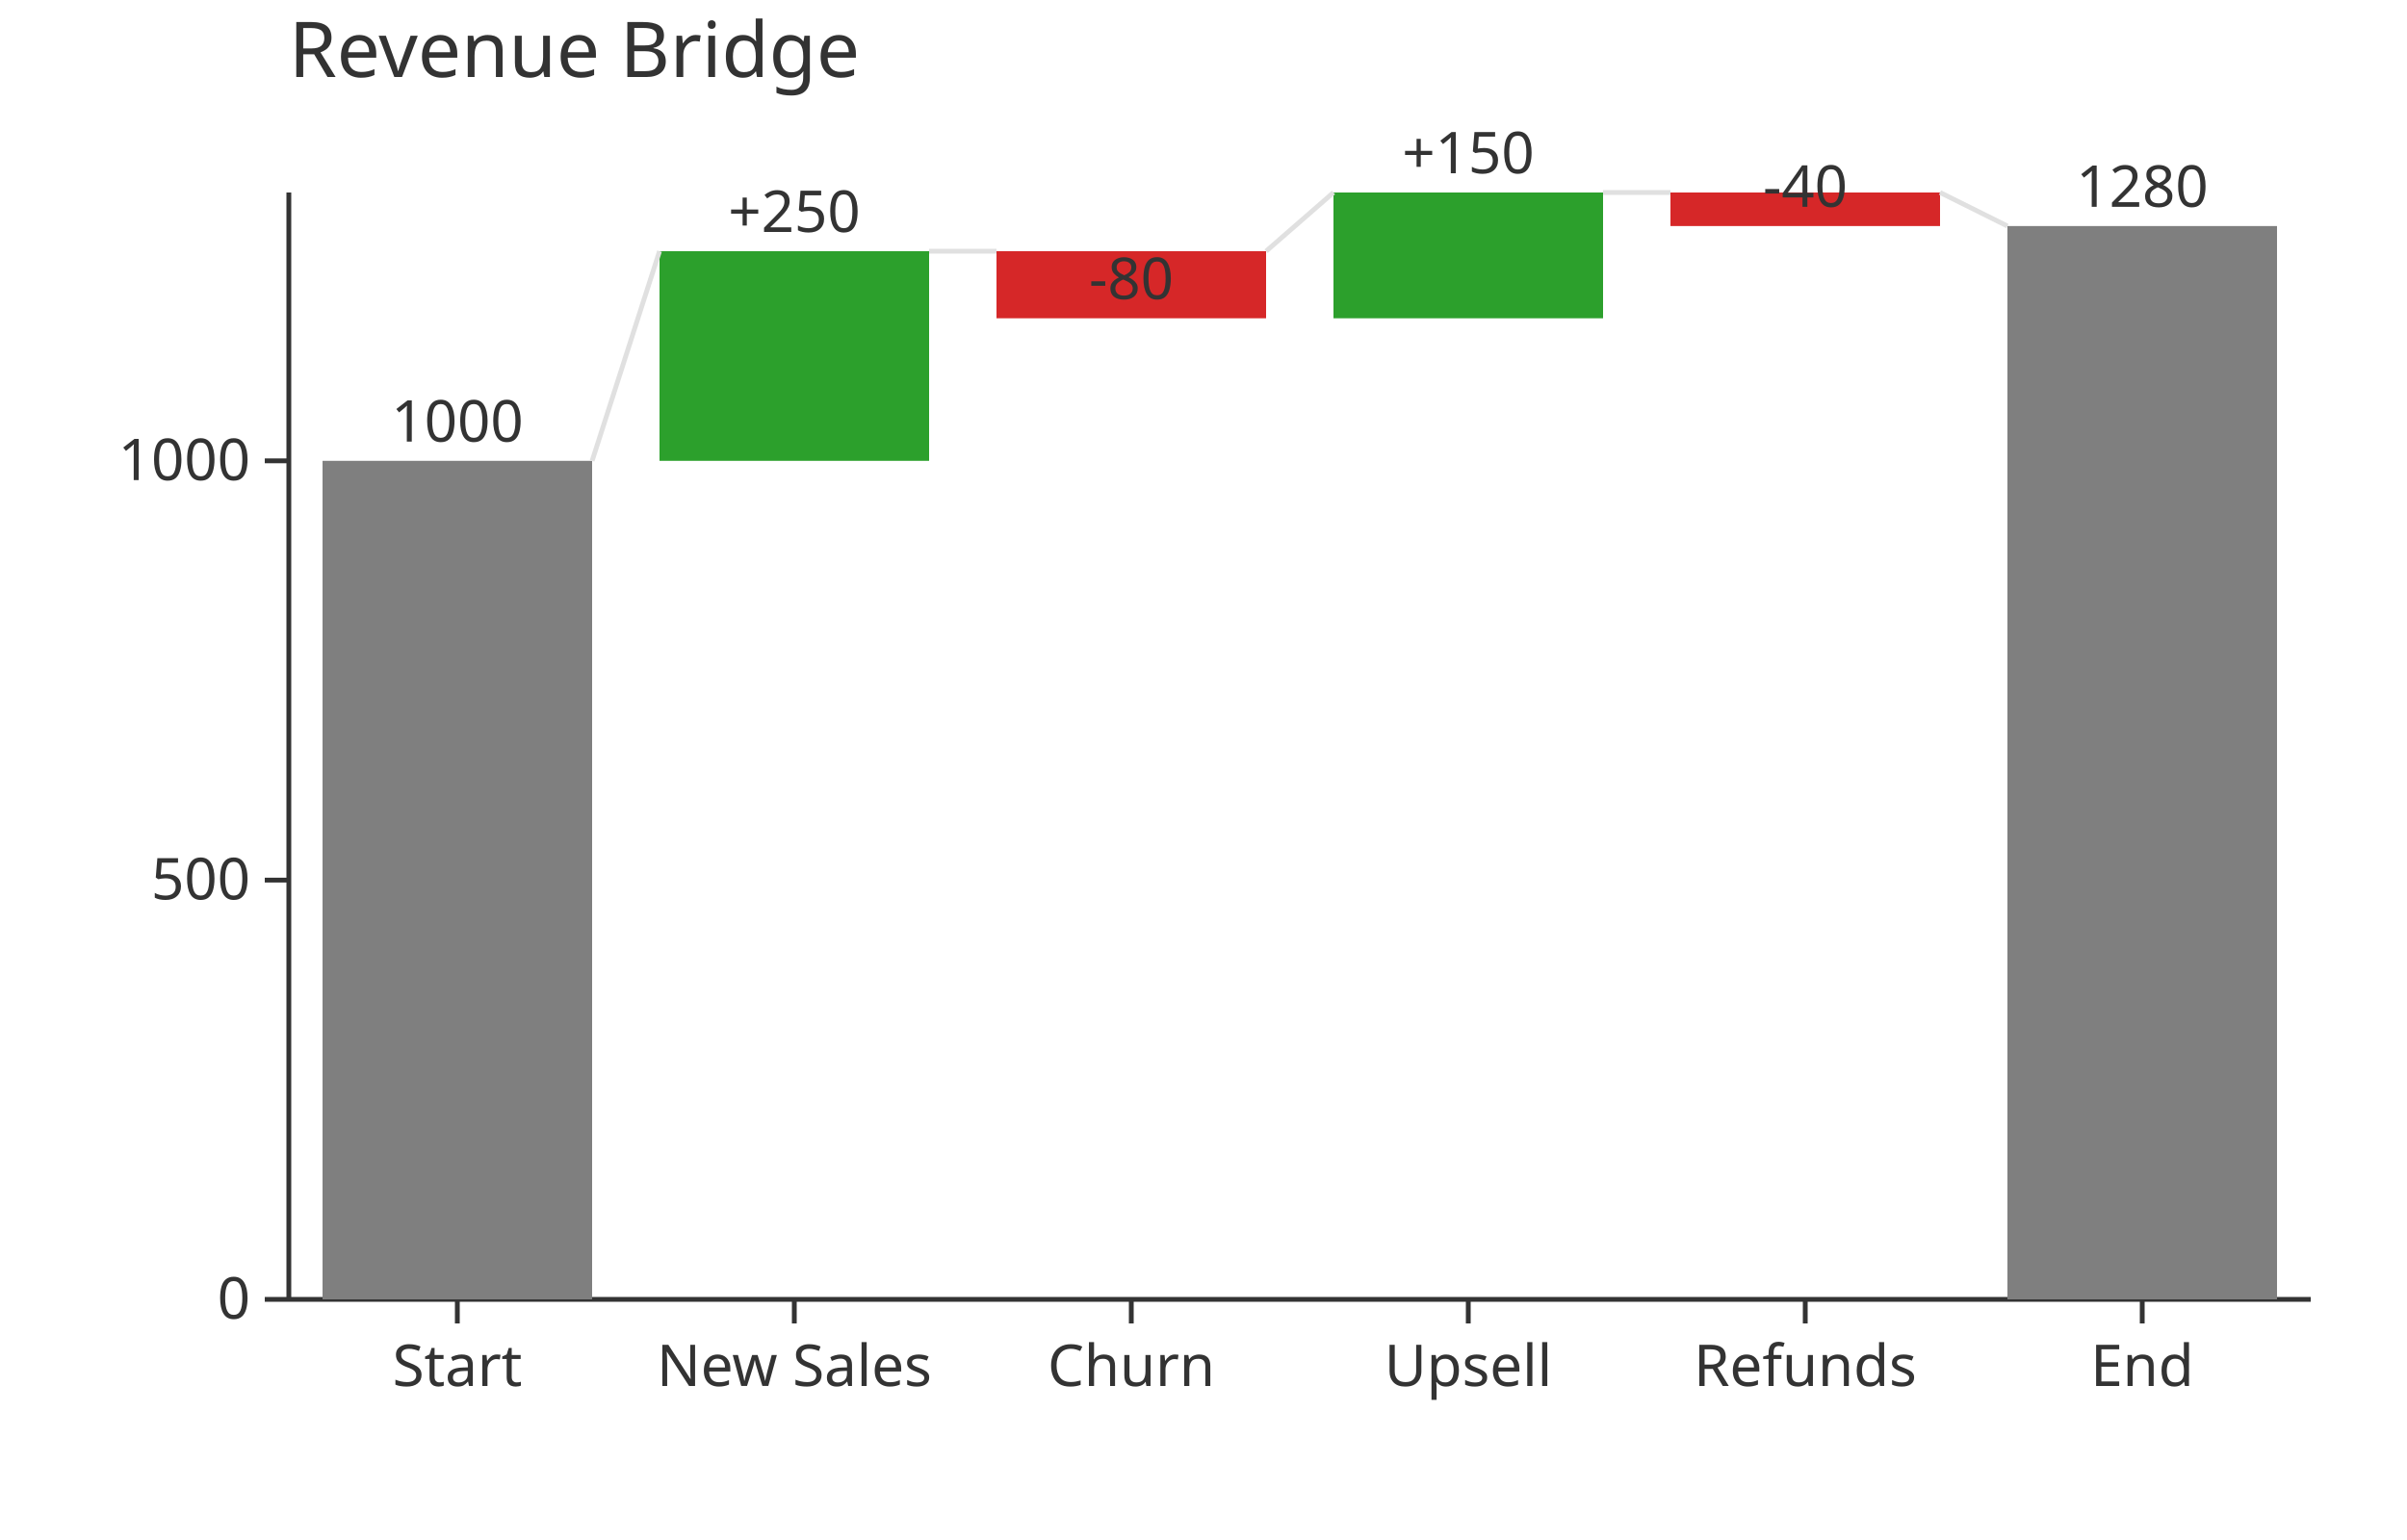
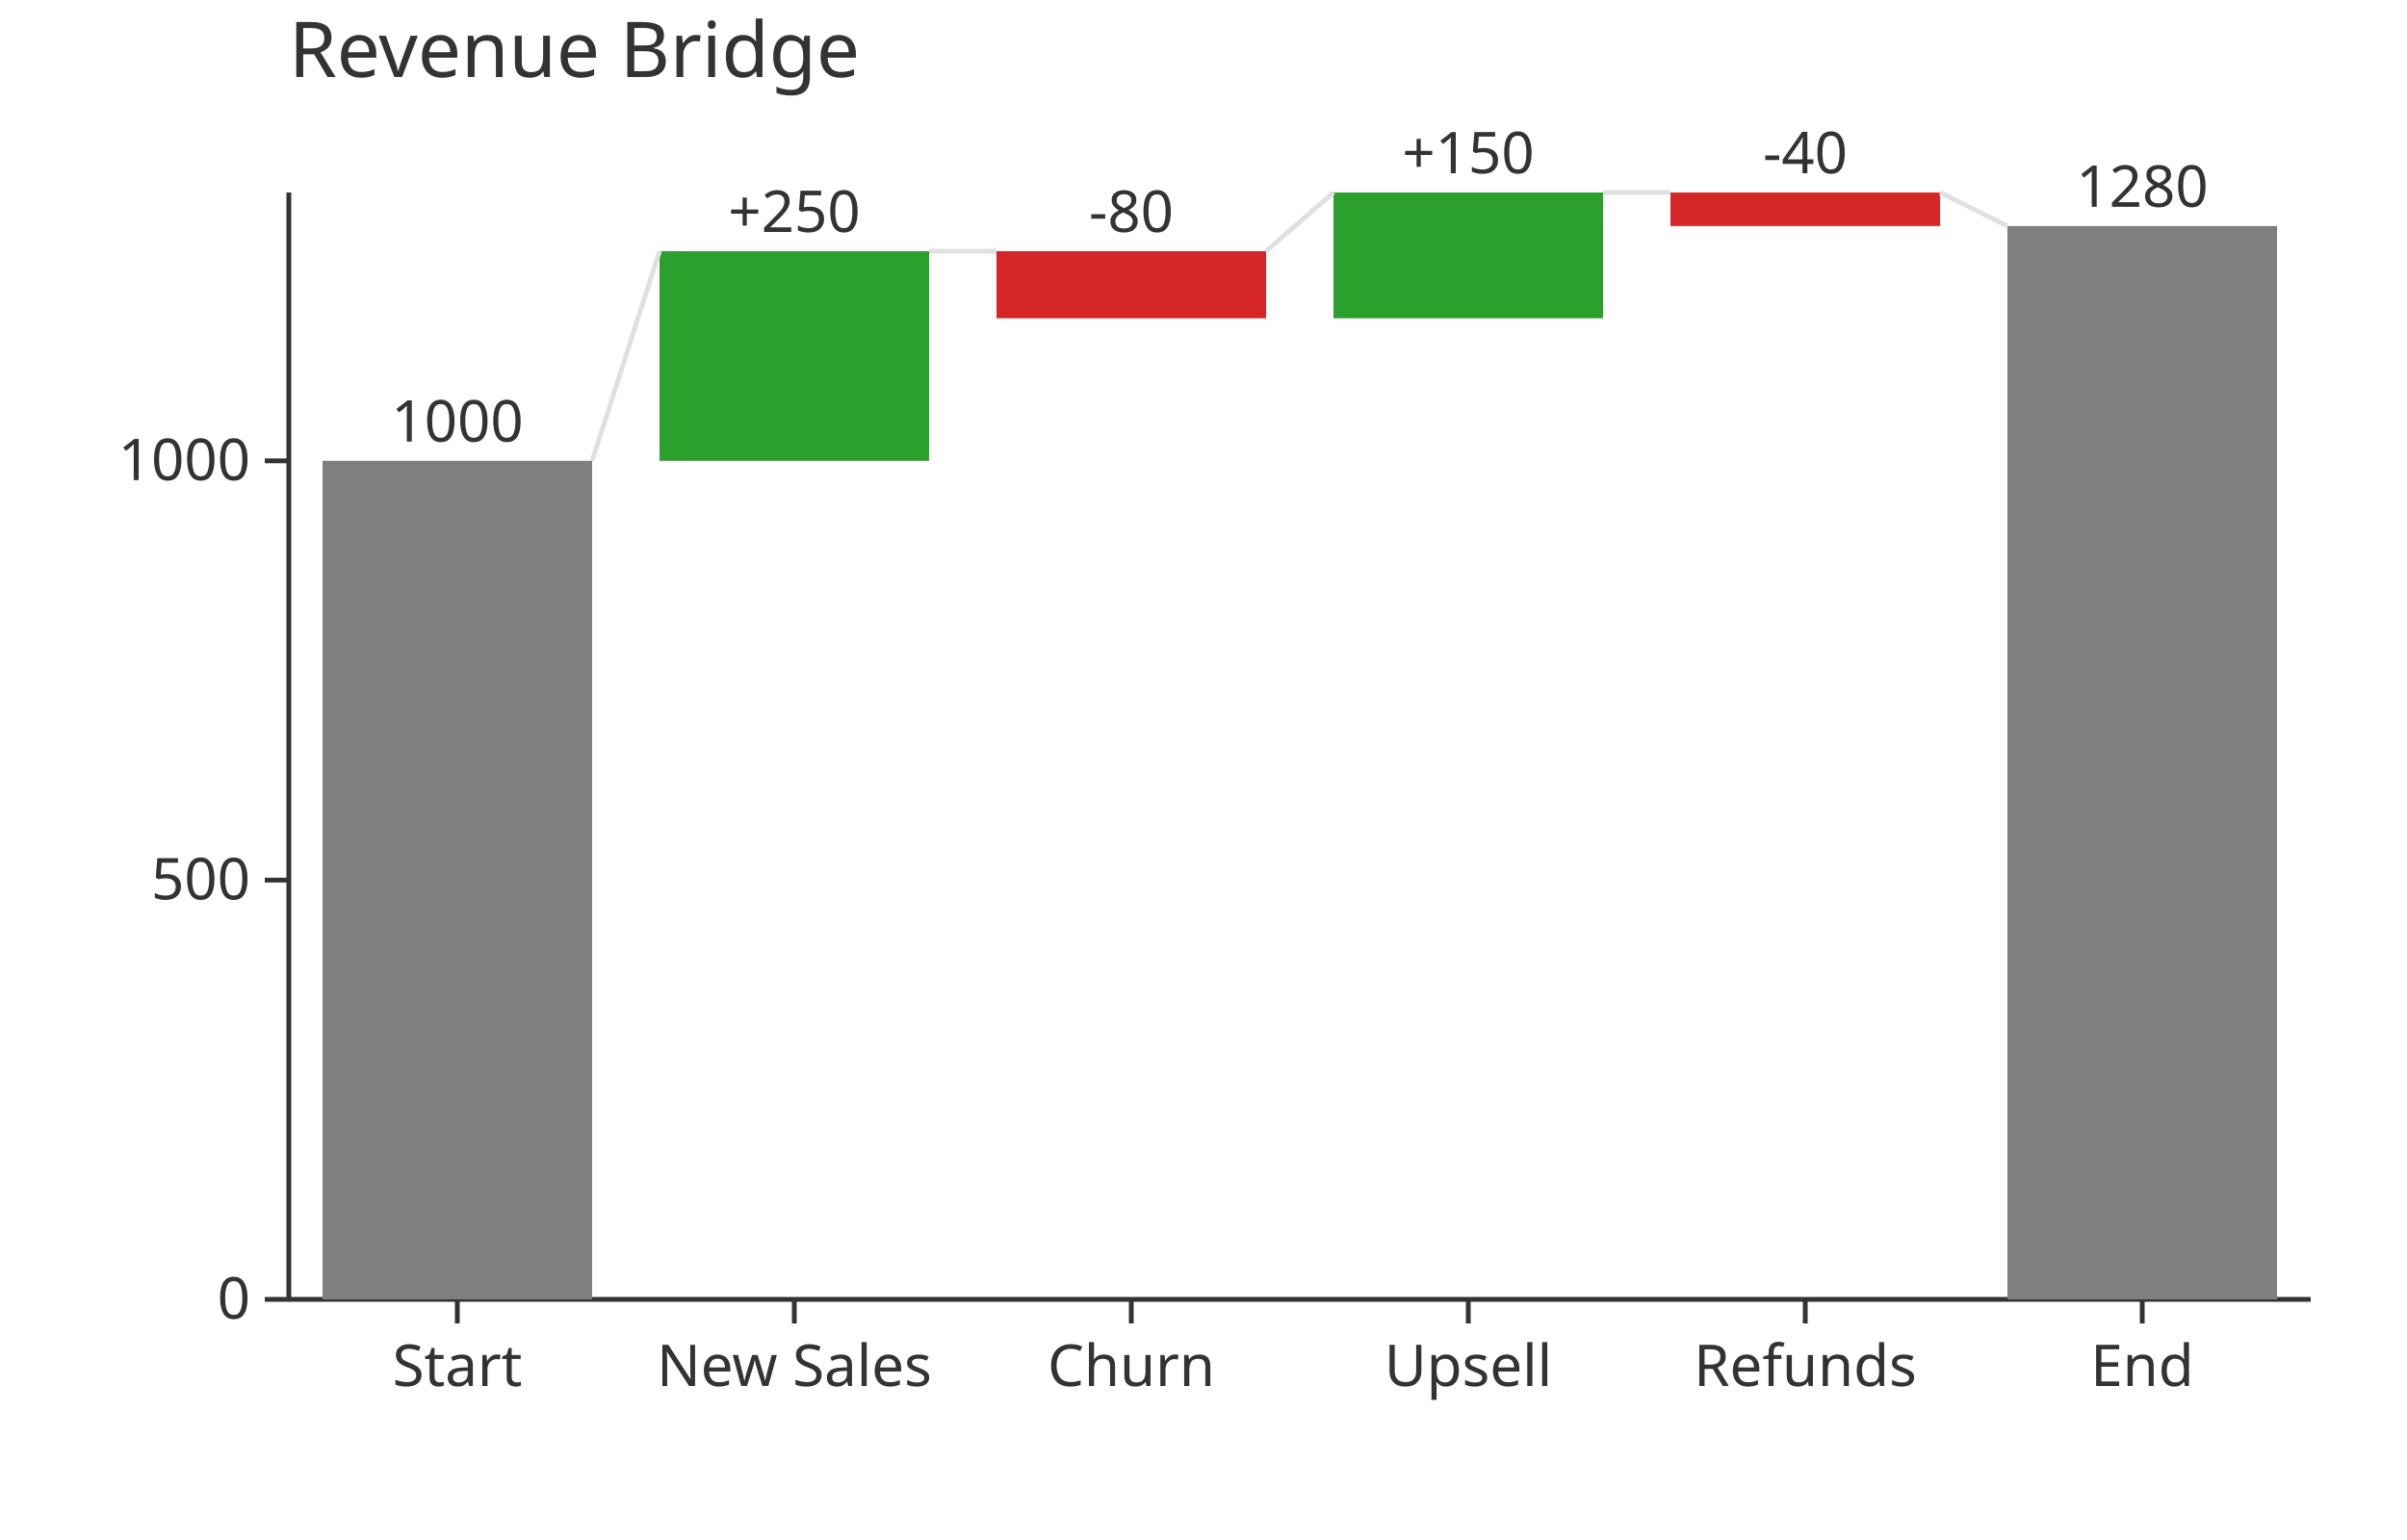
<svg xmlns="http://www.w3.org/2000/svg" width="500" height="320" viewBox="0 0 500 320">
  <rect x="0" y="0" width="500" height="320" fill="white" />
  <line x1="60.0" y1="270.0" x2="480.0" y2="270.0" stroke="#333333" stroke-width="1.0" />
  <line x1="60.0" y1="40.0" x2="60.0" y2="270.0" stroke="#333333" stroke-width="1.0" />
  <line x1="95.0" y1="270.0" x2="95.0" y2="275.0" stroke="#333333" stroke-width="1.0" />
  <text x="95.0" y="288.0" font-family="sans-serif" font-size="12.0" fill="#333333" text-anchor="middle">Start</text>
  <line x1="165.0" y1="270.0" x2="165.0" y2="275.0" stroke="#333333" stroke-width="1.0" />
  <text x="165.0" y="288.0" font-family="sans-serif" font-size="12.0" fill="#333333" text-anchor="middle">New Sales</text>
  <line x1="235.0" y1="270.0" x2="235.0" y2="275.0" stroke="#333333" stroke-width="1.0" />
  <text x="235.0" y="288.0" font-family="sans-serif" font-size="12.0" fill="#333333" text-anchor="middle">Churn</text>
  <line x1="305.0" y1="270.0" x2="305.0" y2="275.0" stroke="#333333" stroke-width="1.0" />
  <text x="305.0" y="288.0" font-family="sans-serif" font-size="12.0" fill="#333333" text-anchor="middle">Upsell</text>
  <line x1="375.0" y1="270.0" x2="375.0" y2="275.0" stroke="#333333" stroke-width="1.0" />
  <text x="375.0" y="288.0" font-family="sans-serif" font-size="12.0" fill="#333333" text-anchor="middle">Refunds</text>
  <line x1="445.0" y1="270.0" x2="445.0" y2="275.0" stroke="#333333" stroke-width="1.0" />
  <text x="445.0" y="288.0" font-family="sans-serif" font-size="12.0" fill="#333333" text-anchor="middle">End</text>
  <line x1="55.0" y1="270.0" x2="60.0" y2="270.0" stroke="#333333" stroke-width="1.0" />
  <text x="52.0" y="274.0" font-family="sans-serif" font-size="12.0" fill="#333333" text-anchor="end">0</text>
  <line x1="55.0" y1="182.879" x2="60.0" y2="182.879" stroke="#333333" stroke-width="1.0" />
  <text x="52.0" y="186.879" font-family="sans-serif" font-size="12.0" fill="#333333" text-anchor="end">500</text>
  <line x1="55.0" y1="95.758" x2="60.0" y2="95.758" stroke="#333333" stroke-width="1.0" />
  <text x="52.0" y="99.758" font-family="sans-serif" font-size="12.0" fill="#333333" text-anchor="end">1000</text>
  <rect x="67.0" y="95.758" width="56.0" height="174.242" fill="#7f7f7f" stroke="none" stroke-width="0.0" data-label="Start" data-y="1000" data-tooltip="Start: 1000" />
  <rect x="137.0" y="52.197" width="56.0" height="43.561" fill="#2ca02c" stroke="none" stroke-width="0.0" data-label="New Sales" data-y="1250" data-tooltip="New Sales: +250 (running: 1250)" />
  <line x1="123.0" y1="95.758" x2="137.0" y2="52.197" stroke="#e0e0e0" stroke-width="1.0" />
  <rect x="207.0" y="52.197" width="56.0" height="13.939" fill="#d62728" stroke="none" stroke-width="0.0" data-label="Churn" data-y="1170" data-tooltip="Churn: -80 (running: 1170)" />
  <line x1="193.0" y1="52.197" x2="207.0" y2="52.197" stroke="#e0e0e0" stroke-width="1.0" />
  <rect x="277.0" y="40.0" width="56.0" height="26.136" fill="#2ca02c" stroke="none" stroke-width="0.0" data-label="Upsell" data-y="1320" data-tooltip="Upsell: +150 (running: 1320)" />
  <line x1="263.0" y1="52.197" x2="277.0" y2="40.0" stroke="#e0e0e0" stroke-width="1.0" />
  <rect x="347.0" y="40.0" width="56.0" height="6.97" fill="#d62728" stroke="none" stroke-width="0.0" data-label="Refunds" data-y="1280" data-tooltip="Refunds: -40 (running: 1280)" />
  <line x1="333.0" y1="40.0" x2="347.0" y2="40.0" stroke="#e0e0e0" stroke-width="1.0" />
  <rect x="417.0" y="46.97" width="56.0" height="223.03" fill="#7f7f7f" stroke="none" stroke-width="0.0" data-label="End" data-y="1280" data-tooltip="End: 1280" />
  <line x1="403.0" y1="40.0" x2="417.0" y2="46.97" stroke="#e0e0e0" stroke-width="1.0" />
  <text x="95.0" y="91.758" font-family="sans-serif" font-size="12.0" fill="#333333" text-anchor="middle">1000</text>
  <text x="165.0" y="48.197" font-family="sans-serif" font-size="12.0" fill="#333333" text-anchor="middle">+250</text>
-   <text x="235.0" y="62.136" font-family="sans-serif" font-size="12.0" fill="#333333" text-anchor="middle">-80</text>
+   <text x="235.0" y="48.197" font-family="sans-serif" font-size="12.0" fill="#333333" text-anchor="middle">-80</text>
  <text x="305.0" y="36.0" font-family="sans-serif" font-size="12.0" fill="#333333" text-anchor="middle">+150</text>
-   <text x="375.0" y="42.97" font-family="sans-serif" font-size="12.0" fill="#333333" text-anchor="middle">-40</text>
+   <text x="375.0" y="36.0" font-family="sans-serif" font-size="12.0" fill="#333333" text-anchor="middle">-40</text>
  <text x="445.0" y="42.97" font-family="sans-serif" font-size="12.0" fill="#333333" text-anchor="middle">1280</text>
  <text x="60.0" y="16.0" font-family="sans-serif" font-size="16.0" fill="#333333" text-anchor="start">Revenue Bridge</text>
</svg>
